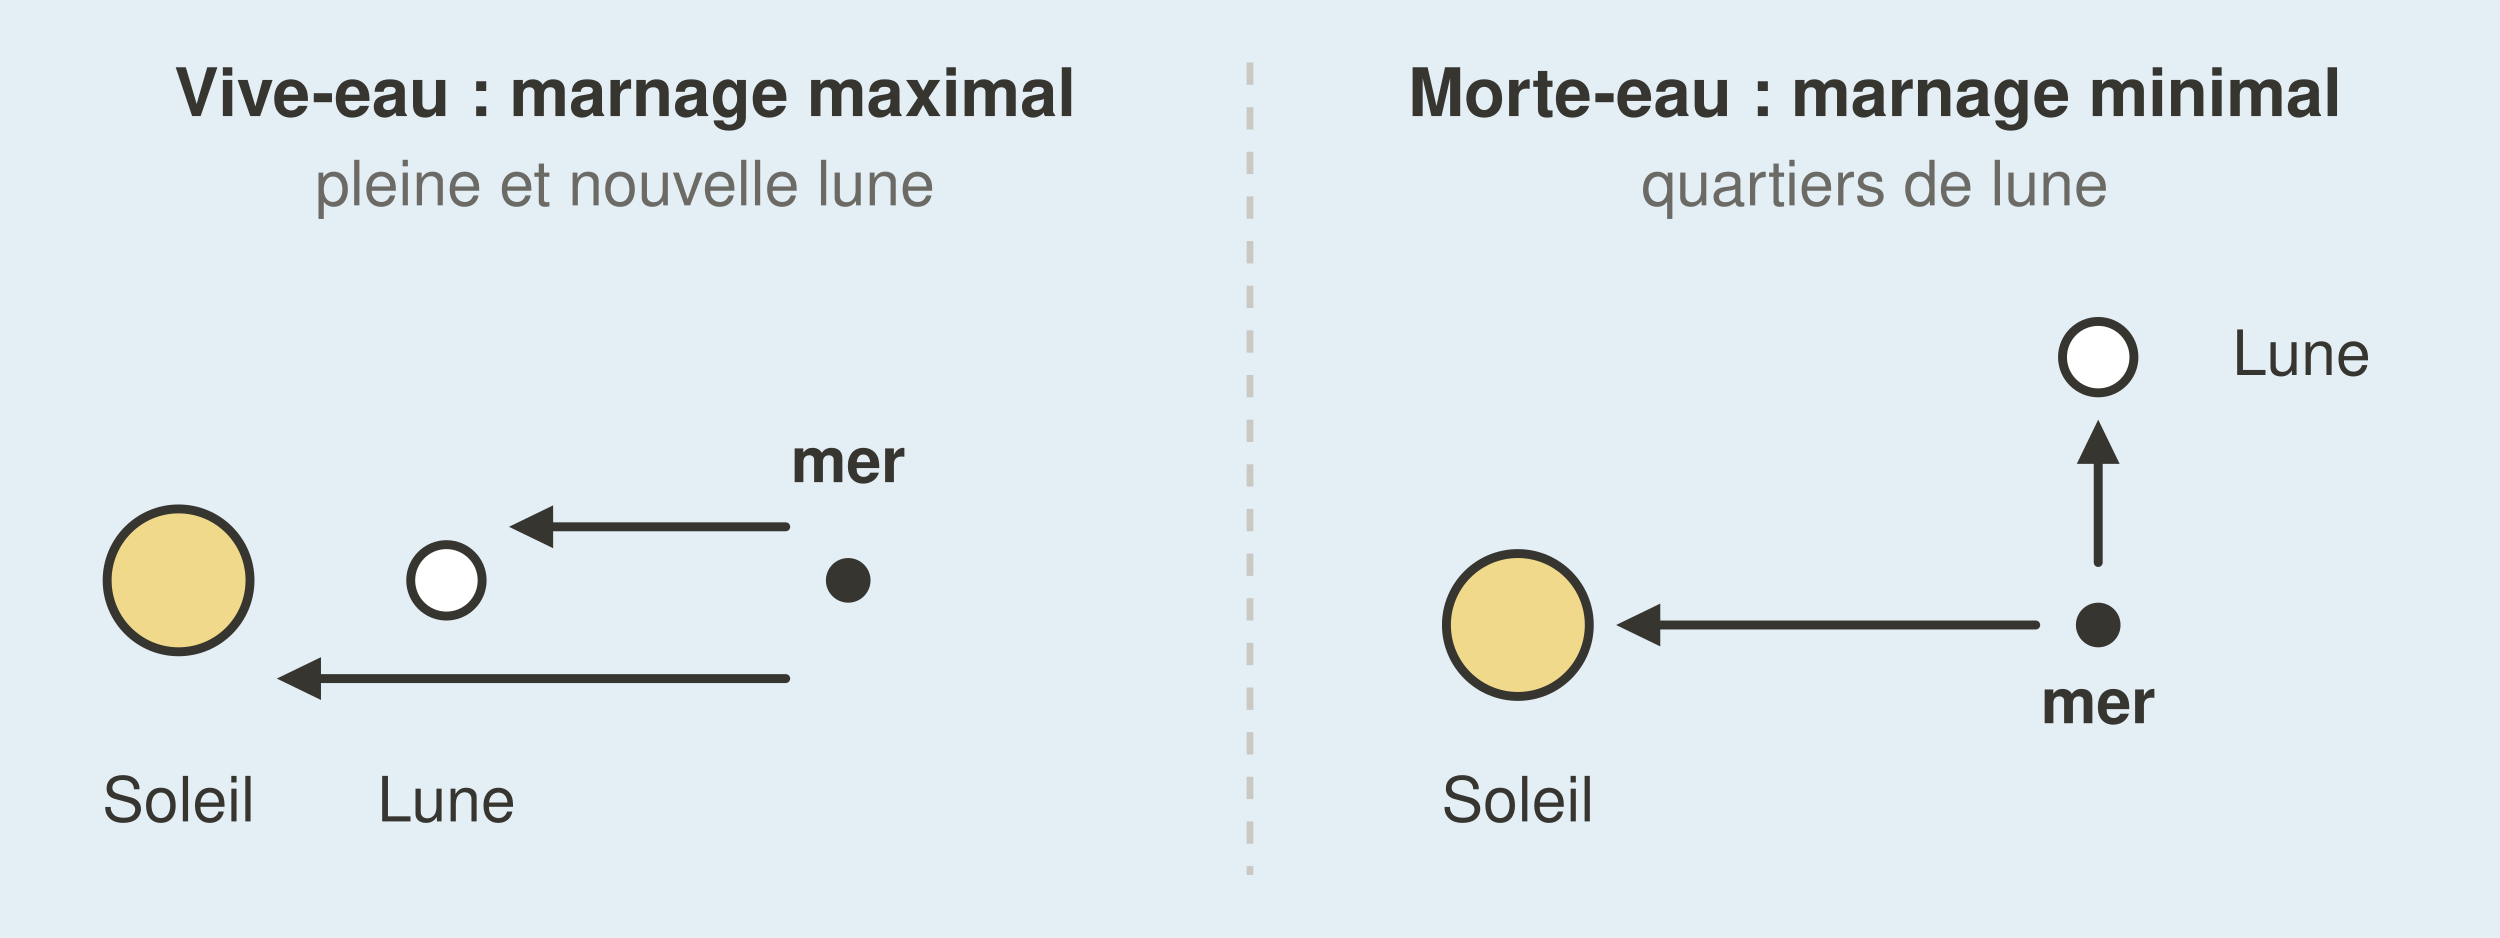
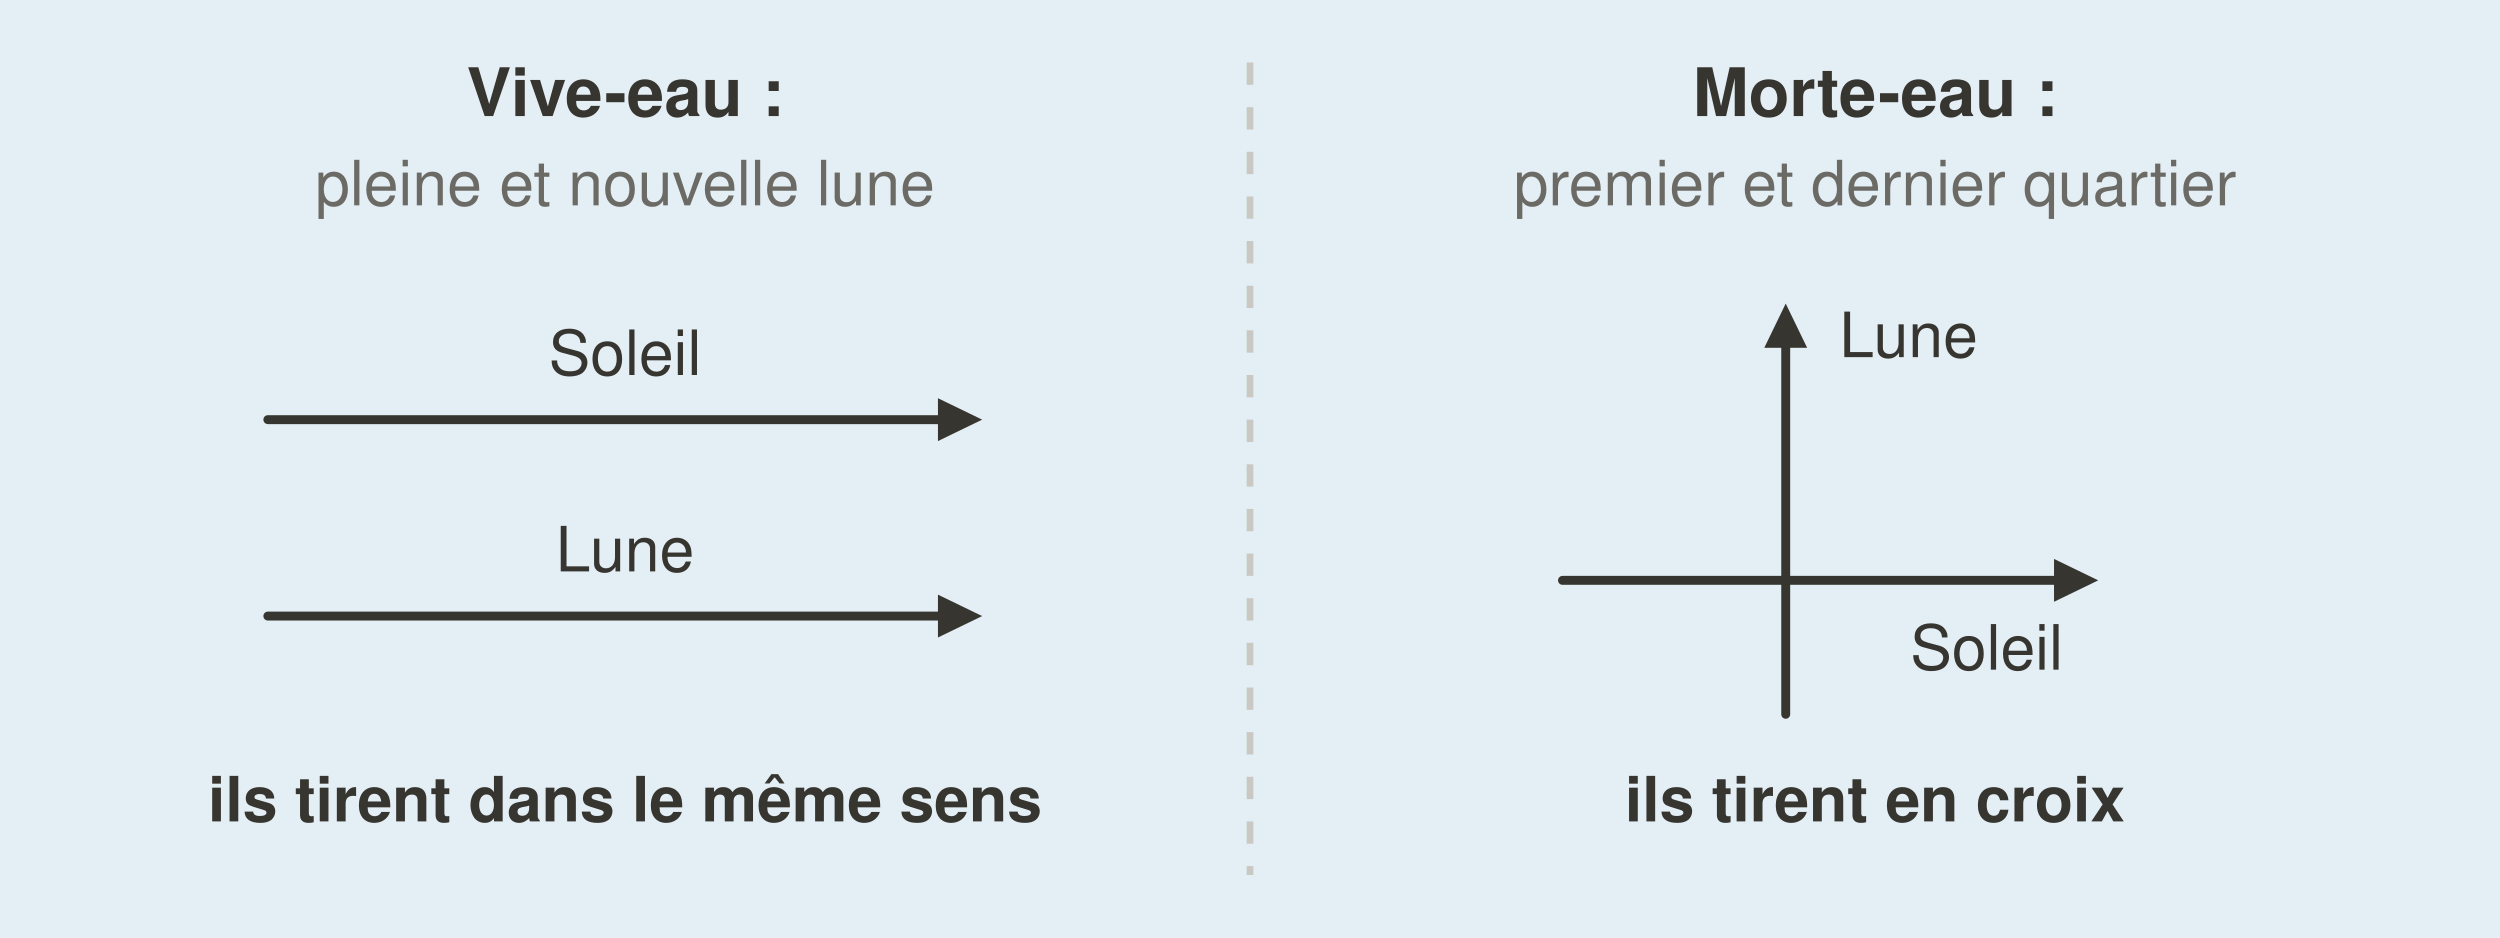
<svg xmlns="http://www.w3.org/2000/svg" viewBox="0 0 560 210" width="560" height="210" role="img" font-family="Helvetica, Arial, sans-serif">
  <rect width="560" height="210" fill="#e4eef5" />
  <line x1="280" y1="14" x2="280" y2="196" stroke="#c9c8c3" stroke-width="1.5" stroke-dasharray="5 5" />
-   <text x="140.0" y="26.0" font-size="15" font-weight="700" text-anchor="middle" fill="#37352f">Vive-eau : marnage maximal</text>
+   <text x="140.0" y="26.0" font-size="15" font-weight="700" text-anchor="middle" fill="#37352f">Vive-eau :</text>
  <text x="140.0" y="46.0" font-size="14" font-weight="400" text-anchor="middle" fill="#6b6a65">pleine et nouvelle lune</text>
-   <circle cx="40" cy="130" r="16" fill="#f0d98a" stroke="#37352f" stroke-width="2" />
-   <circle cx="100" cy="130" r="8" fill="#ffffff" stroke="#37352f" stroke-width="2" />
-   <circle cx="190" cy="130" r="5" fill="#37352f" />
-   <line x1="176.0" y1="118.0" x2="122.0" y2="118.0" stroke="#37352f" stroke-width="2" stroke-linecap="round" />
-   <polygon points="114.0,118.0 123.9,113.2 123.9,122.8" fill="#37352f" />
-   <line x1="176.0" y1="152.0" x2="70.0" y2="152.0" stroke="#37352f" stroke-width="2" stroke-linecap="round" />
-   <polygon points="62.0,152.0 71.9,147.2 71.9,156.8" fill="#37352f" />
-   <text x="40.0" y="184.0" font-size="14" font-weight="400" text-anchor="middle" fill="#37352f">Soleil</text>
-   <text x="100.0" y="184.0" font-size="14" font-weight="400" text-anchor="middle" fill="#37352f">Lune</text>
-   <text x="190.0" y="108.0" font-size="14" font-weight="700" text-anchor="middle" fill="#37352f">mer</text>
-   <text x="420.0" y="26.0" font-size="15" font-weight="700" text-anchor="middle" fill="#37352f">Morte-eau : marnage minimal</text>
-   <text x="420.0" y="46.0" font-size="14" font-weight="400" text-anchor="middle" fill="#6b6a65">quartiers de lune</text>
-   <circle cx="340" cy="140" r="16" fill="#f0d98a" stroke="#37352f" stroke-width="2" />
-   <circle cx="470" cy="80" r="8" fill="#ffffff" stroke="#37352f" stroke-width="2" />
-   <circle cx="470" cy="140" r="5" fill="#37352f" />
-   <line x1="456.0" y1="140.0" x2="370.0" y2="140.0" stroke="#37352f" stroke-width="2" stroke-linecap="round" />
-   <polygon points="362.0,140.0 371.9,135.2 371.9,144.8" fill="#37352f" />
-   <line x1="470.0" y1="126.0" x2="470.0" y2="102.0" stroke="#37352f" stroke-width="2" stroke-linecap="round" />
-   <polygon points="470.0,94.0 474.8,103.9 465.2,103.9" fill="#37352f" />
-   <text x="340.0" y="184.0" font-size="14" font-weight="400" text-anchor="middle" fill="#37352f">Soleil</text>
-   <text x="500.0" y="84.0" font-size="14" font-weight="400" text-anchor="start" fill="#37352f">Lune</text>
-   <text x="470.0" y="162.0" font-size="14" font-weight="700" text-anchor="middle" fill="#37352f">mer</text>
+   <text x="140.0" y="84.0" font-size="14" font-weight="400" text-anchor="middle" fill="#37352f">Soleil</text>
+   <line x1="60.0" y1="94.0" x2="212.0" y2="94.0" stroke="#37352f" stroke-width="2" stroke-linecap="round" />
+   <polygon points="220.0,94.0 210.1,98.8 210.1,89.2" fill="#37352f" />
+   <text x="140.0" y="128.0" font-size="14" font-weight="400" text-anchor="middle" fill="#37352f">Lune</text>
+   <line x1="60.0" y1="138.0" x2="212.0" y2="138.0" stroke="#37352f" stroke-width="2" stroke-linecap="round" />
+   <polygon points="220.0,138.0 210.1,142.8 210.1,133.2" fill="#37352f" />
+   <text x="140.0" y="184.0" font-size="14" font-weight="700" text-anchor="middle" fill="#37352f">ils tirent dans le même sens</text>
+   <text x="420.0" y="26.0" font-size="15" font-weight="700" text-anchor="middle" fill="#37352f">Morte-eau :</text>
+   <text x="420.0" y="46.0" font-size="14" font-weight="400" text-anchor="middle" fill="#6b6a65">premier et dernier quartier</text>
+   <line x1="350.0" y1="130.0" x2="462.0" y2="130.0" stroke="#37352f" stroke-width="2" stroke-linecap="round" />
+   <polygon points="470.0,130.0 460.1,134.8 460.1,125.2" fill="#37352f" />
+   <text x="445.0" y="150.0" font-size="14" font-weight="400" text-anchor="middle" fill="#37352f">Soleil</text>
+   <line x1="400.0" y1="160.0" x2="400.0" y2="76.0" stroke="#37352f" stroke-width="2" stroke-linecap="round" />
+   <polygon points="400.0,68.0 404.8,77.9 395.2,77.9" fill="#37352f" />
+   <text x="412.0" y="80.0" font-size="14" font-weight="400" text-anchor="start" fill="#37352f">Lune</text>
+   <text x="420.0" y="184.0" font-size="14" font-weight="700" text-anchor="middle" fill="#37352f">ils tirent en croix</text>
</svg>
